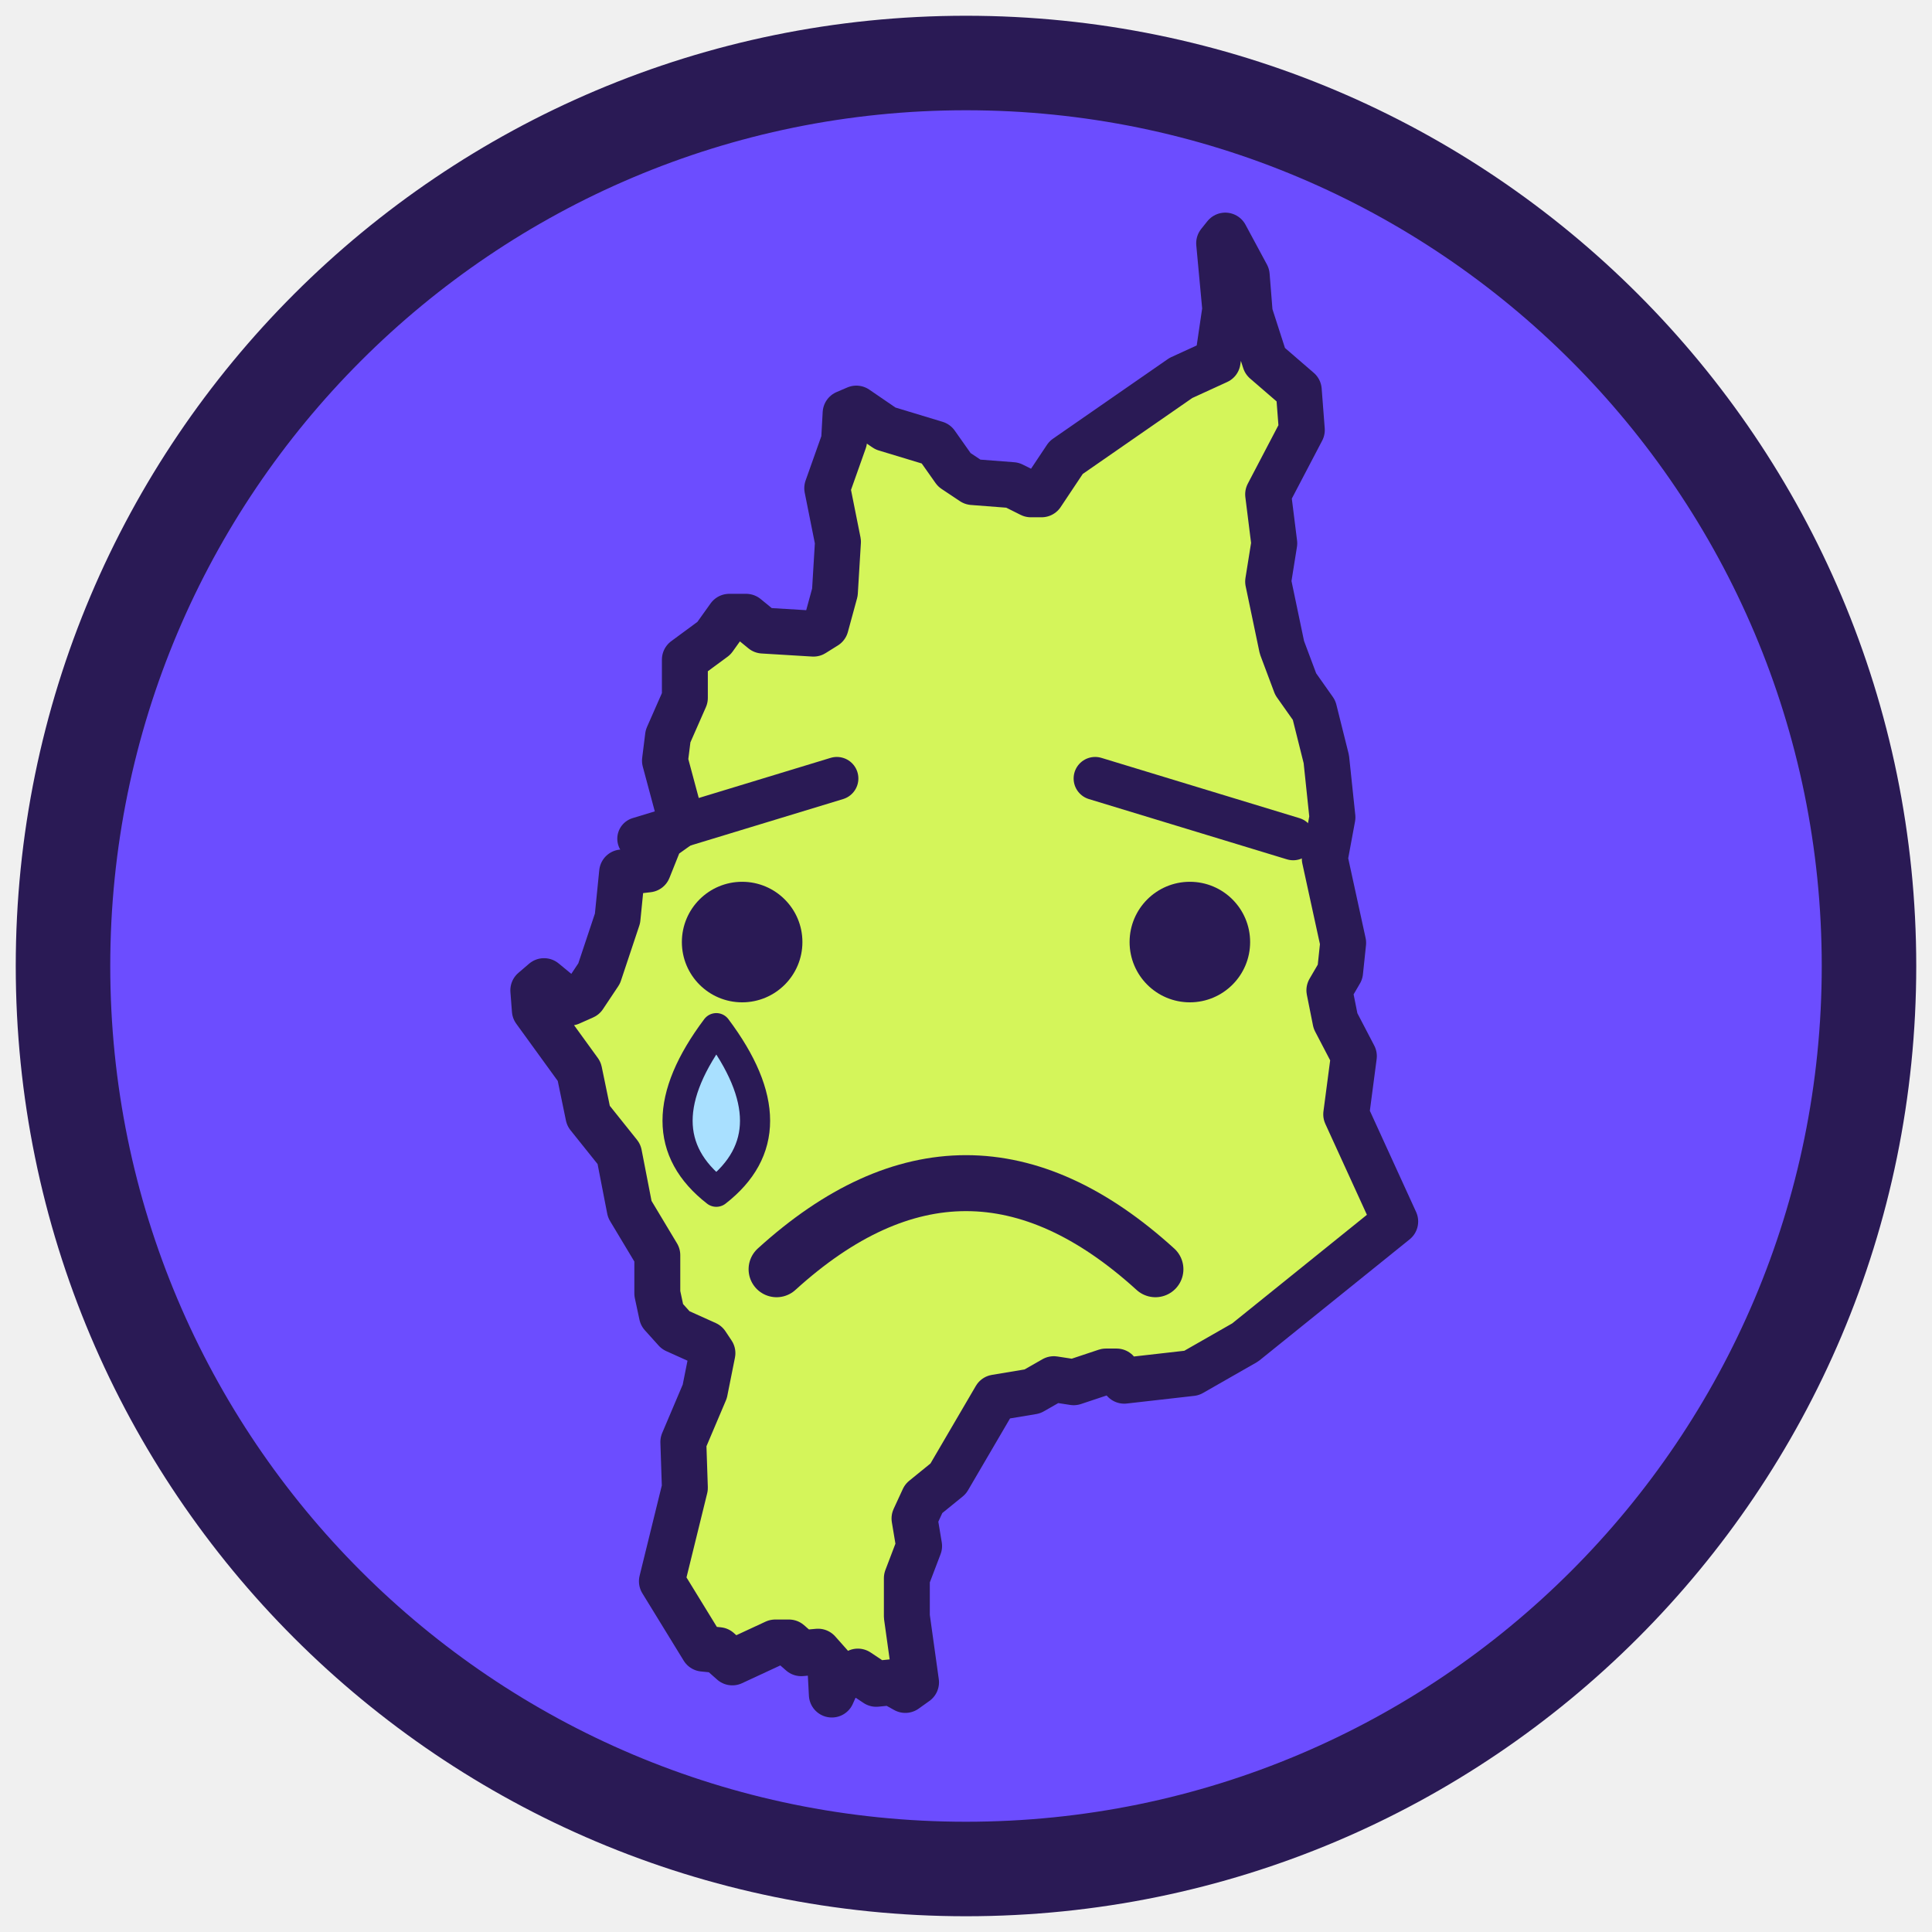
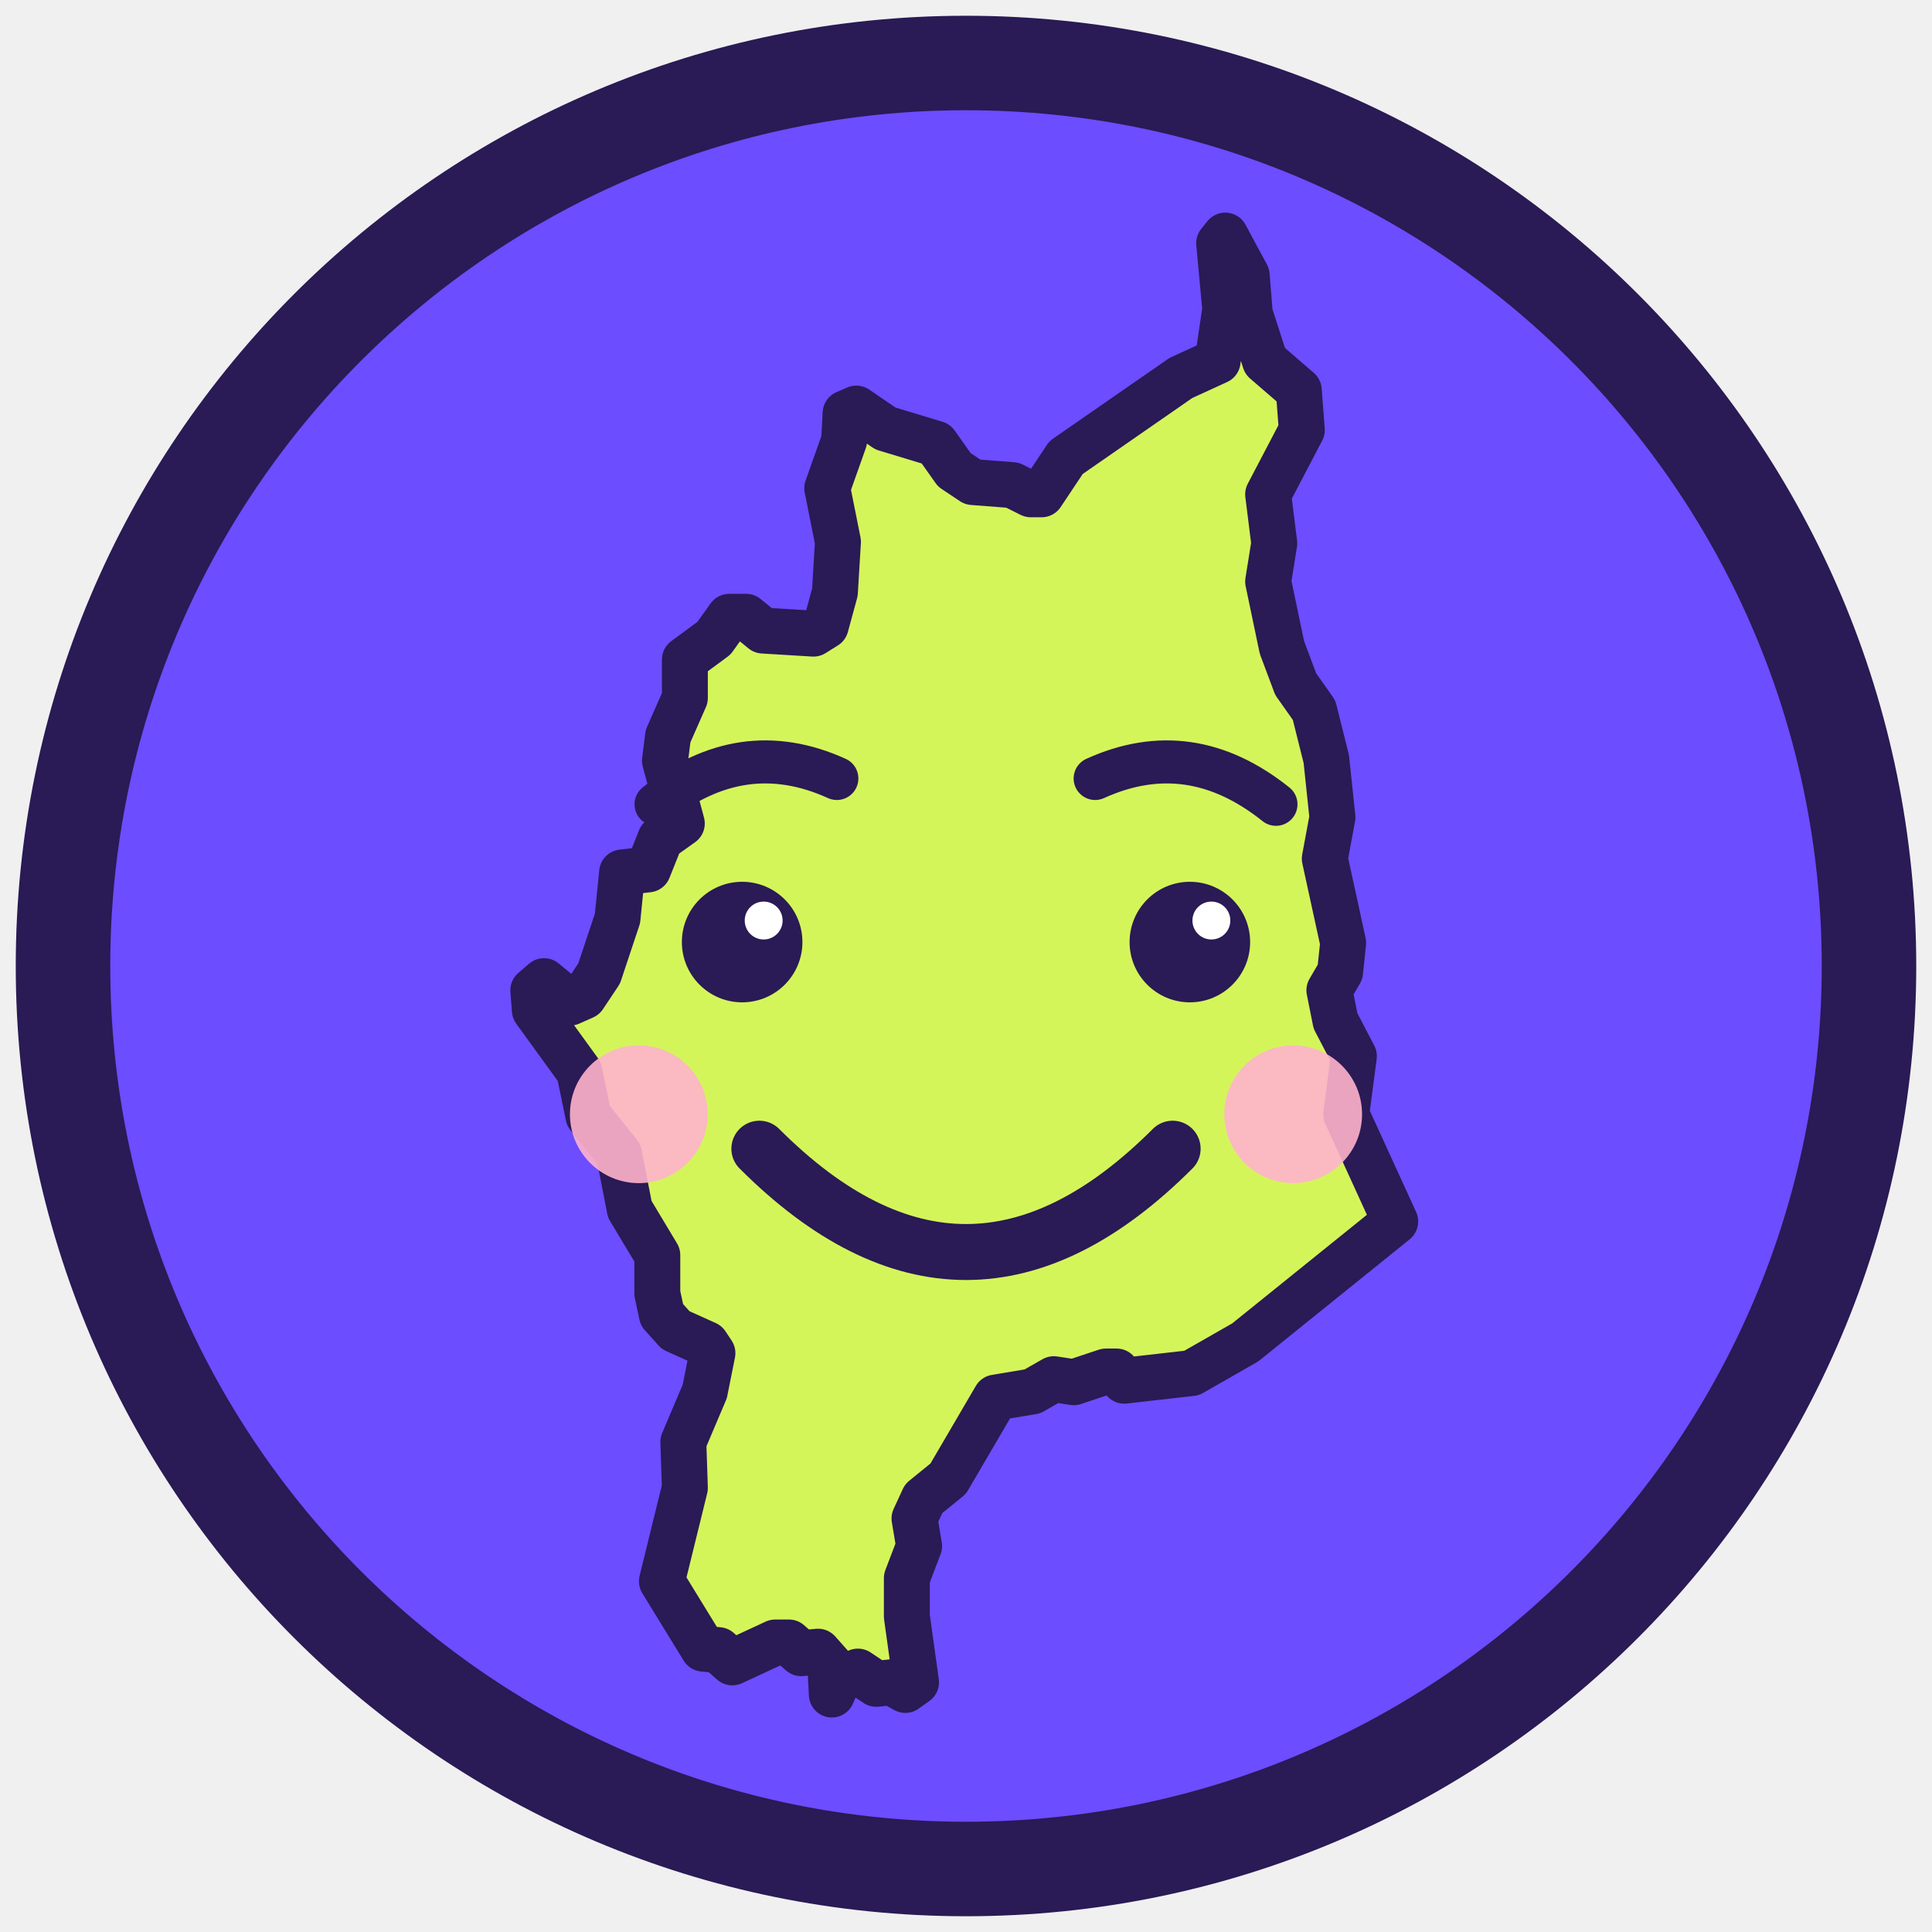
<svg xmlns="http://www.w3.org/2000/svg" viewBox="8 8 184 184" width="512" height="512">
  <defs>
    <clipPath id="pc">
      <circle cx="100" cy="100" r="86" />
    </clipPath>
  </defs>
  <circle cx="100" cy="100" r="86" fill="#6C4DFF" />
  <g clip-path="url(#pc)">
    <path d="M45.4 0.3 L45.0 0.8 L45.4 5.1 L44.9 8.5 L42.5 9.6 L35.0 14.8 L33.4 17.2 L32.7 17.2 L31.5 16.6 L28.9 16.4 L27.7 15.6 L26.5 13.9 L23.2 12.9 L21.3 11.6 L20.6 11.9 L20.5 13.7 L19.4 16.8 L20.1 20.3 L19.9 23.6 L19.3 25.8 L18.5 26.3 L15.2 26.1 L14.1 25.2 L13.0 25.2 L12.0 26.6 L10.1 28.0 L10.1 30.5 L9.0 33.0 L8.8 34.6 L9.9 38.7 L8.5 39.7 L7.7 41.7 L6.0 41.9 L5.7 44.9 L4.5 48.5 L3.5 50.0 L2.6 50.4 L0.9 49.0 L0.2 49.6 L0.3 50.9 L3.2 54.9 L3.8 57.8 L5.8 60.3 L6.5 63.9 L8.3 66.9 L8.3 69.4 L8.6 70.8 L9.5 71.8 L11.5 72.7 L11.9 73.3 L11.4 75.8 L10.0 79.1 L10.1 82.1 L8.6 88.2 L11.3 92.6 L12.3 92.7 L13.2 93.5 L16.0 92.2 L16.9 92.2 L17.7 92.9 L18.8 92.8 L19.6 93.7 L19.7 95.6 L20.1 94.7 L21.4 94.1 L22.6 94.9 L23.6 94.8 L24.5 95.3 L25.2 94.8 L24.6 90.5 L24.6 88.0 L25.4 85.9 L25.1 84.1 L25.7 82.8 L27.3 81.5 L30.4 76.2 L32.8 75.8 L34.2 75.0 L35.5 75.2 L37.6 74.5 L38.3 74.5 L38.8 75.1 L43.2 74.6 L46.7 72.6 L56.5 64.7 L53.3 57.7 L53.8 53.9 L52.6 51.6 L52.2 49.6 L52.9 48.4 L53.1 46.5 L51.9 41.0 L52.4 38.3 L52.0 34.5 L51.2 31.3 L50.0 29.6 L49.1 27.2 L48.2 22.9 L48.6 20.4 L48.2 17.2 L50.4 13.0 L50.2 10.4 L48.0 8.5 L47.0 5.4 L46.8 2.9Z" transform="translate(58.5 30) scale(1.458)" fill="#D4F55A" stroke="#2A1A55" stroke-width="3" stroke-linejoin="round" />
  </g>
  <circle cx="100" cy="100" r="86" fill="none" stroke="#2A1A55" stroke-width="9" />
  <g transform="translate(100 101) scale(.82) translate(-100 -100)">
    <circle cx="74" cy="96" r="7" fill="#2A1A55" />
    <circle cx="126" cy="96" r="7" fill="#2A1A55" />
-     <path d="M62 84 L85 77 M138 84 L115 77" fill="none" stroke="#2A1A55" stroke-width="5" stroke-linecap="round" />
-     <path d="M78 134 q22 -20 44 0" fill="none" stroke="#2A1A55" stroke-width="6.5" stroke-linecap="round" />
-     <path d="M71 106 q-9 12 0 19 q9 -7 0 -19z" fill="#A9E0FF" stroke="#2A1A55" stroke-width="3.5" stroke-linejoin="round" />
+     <circle cx="76.5" cy="93.5" r="2.2" fill="#fff" />
+     <circle cx="128.5" cy="93.5" r="2.2" fill="#fff" />
+     <path d="M64 80 q10 -8 21 -3 M136 80 q-10 -8 -21 -3" fill="none" stroke="#2A1A55" stroke-width="5" stroke-linecap="round" />
+     <circle cx="62" cy="116" r="8" fill="#FFB3CC" opacity=".9" />
+     <circle cx="138" cy="116" r="8" fill="#FFB3CC" opacity=".9" />
+     <path d="M76 120 q24 24 48 0" fill="none" stroke="#2A1A55" stroke-width="6.5" stroke-linecap="round" />
  </g>
</svg>
